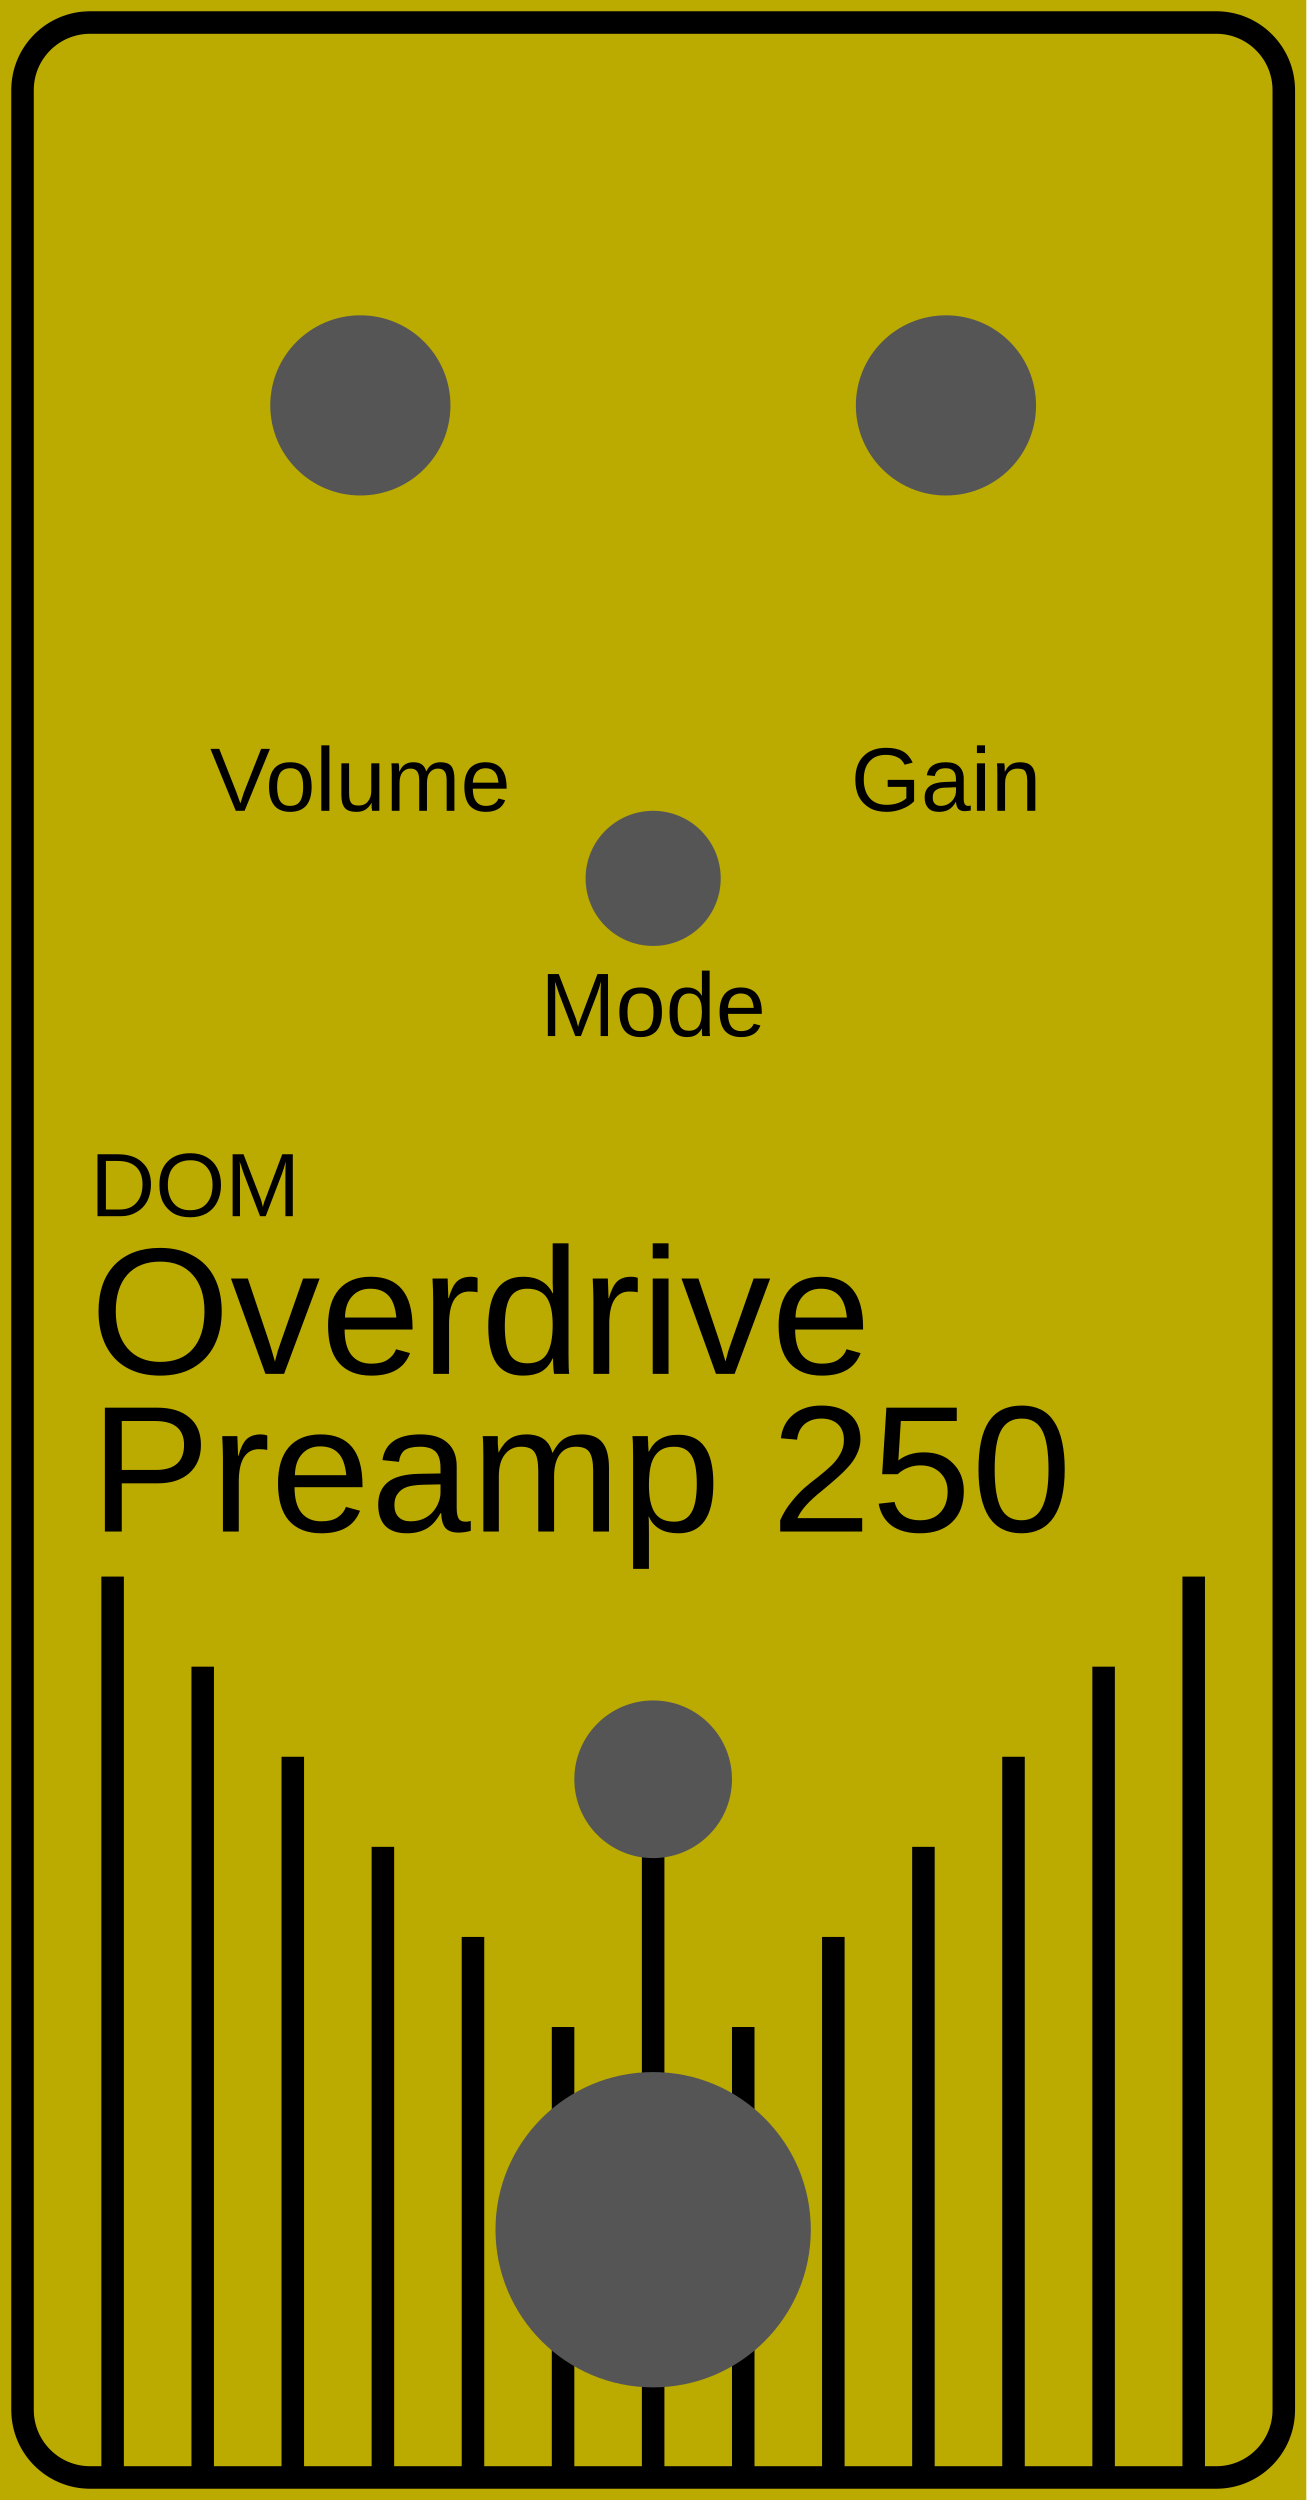
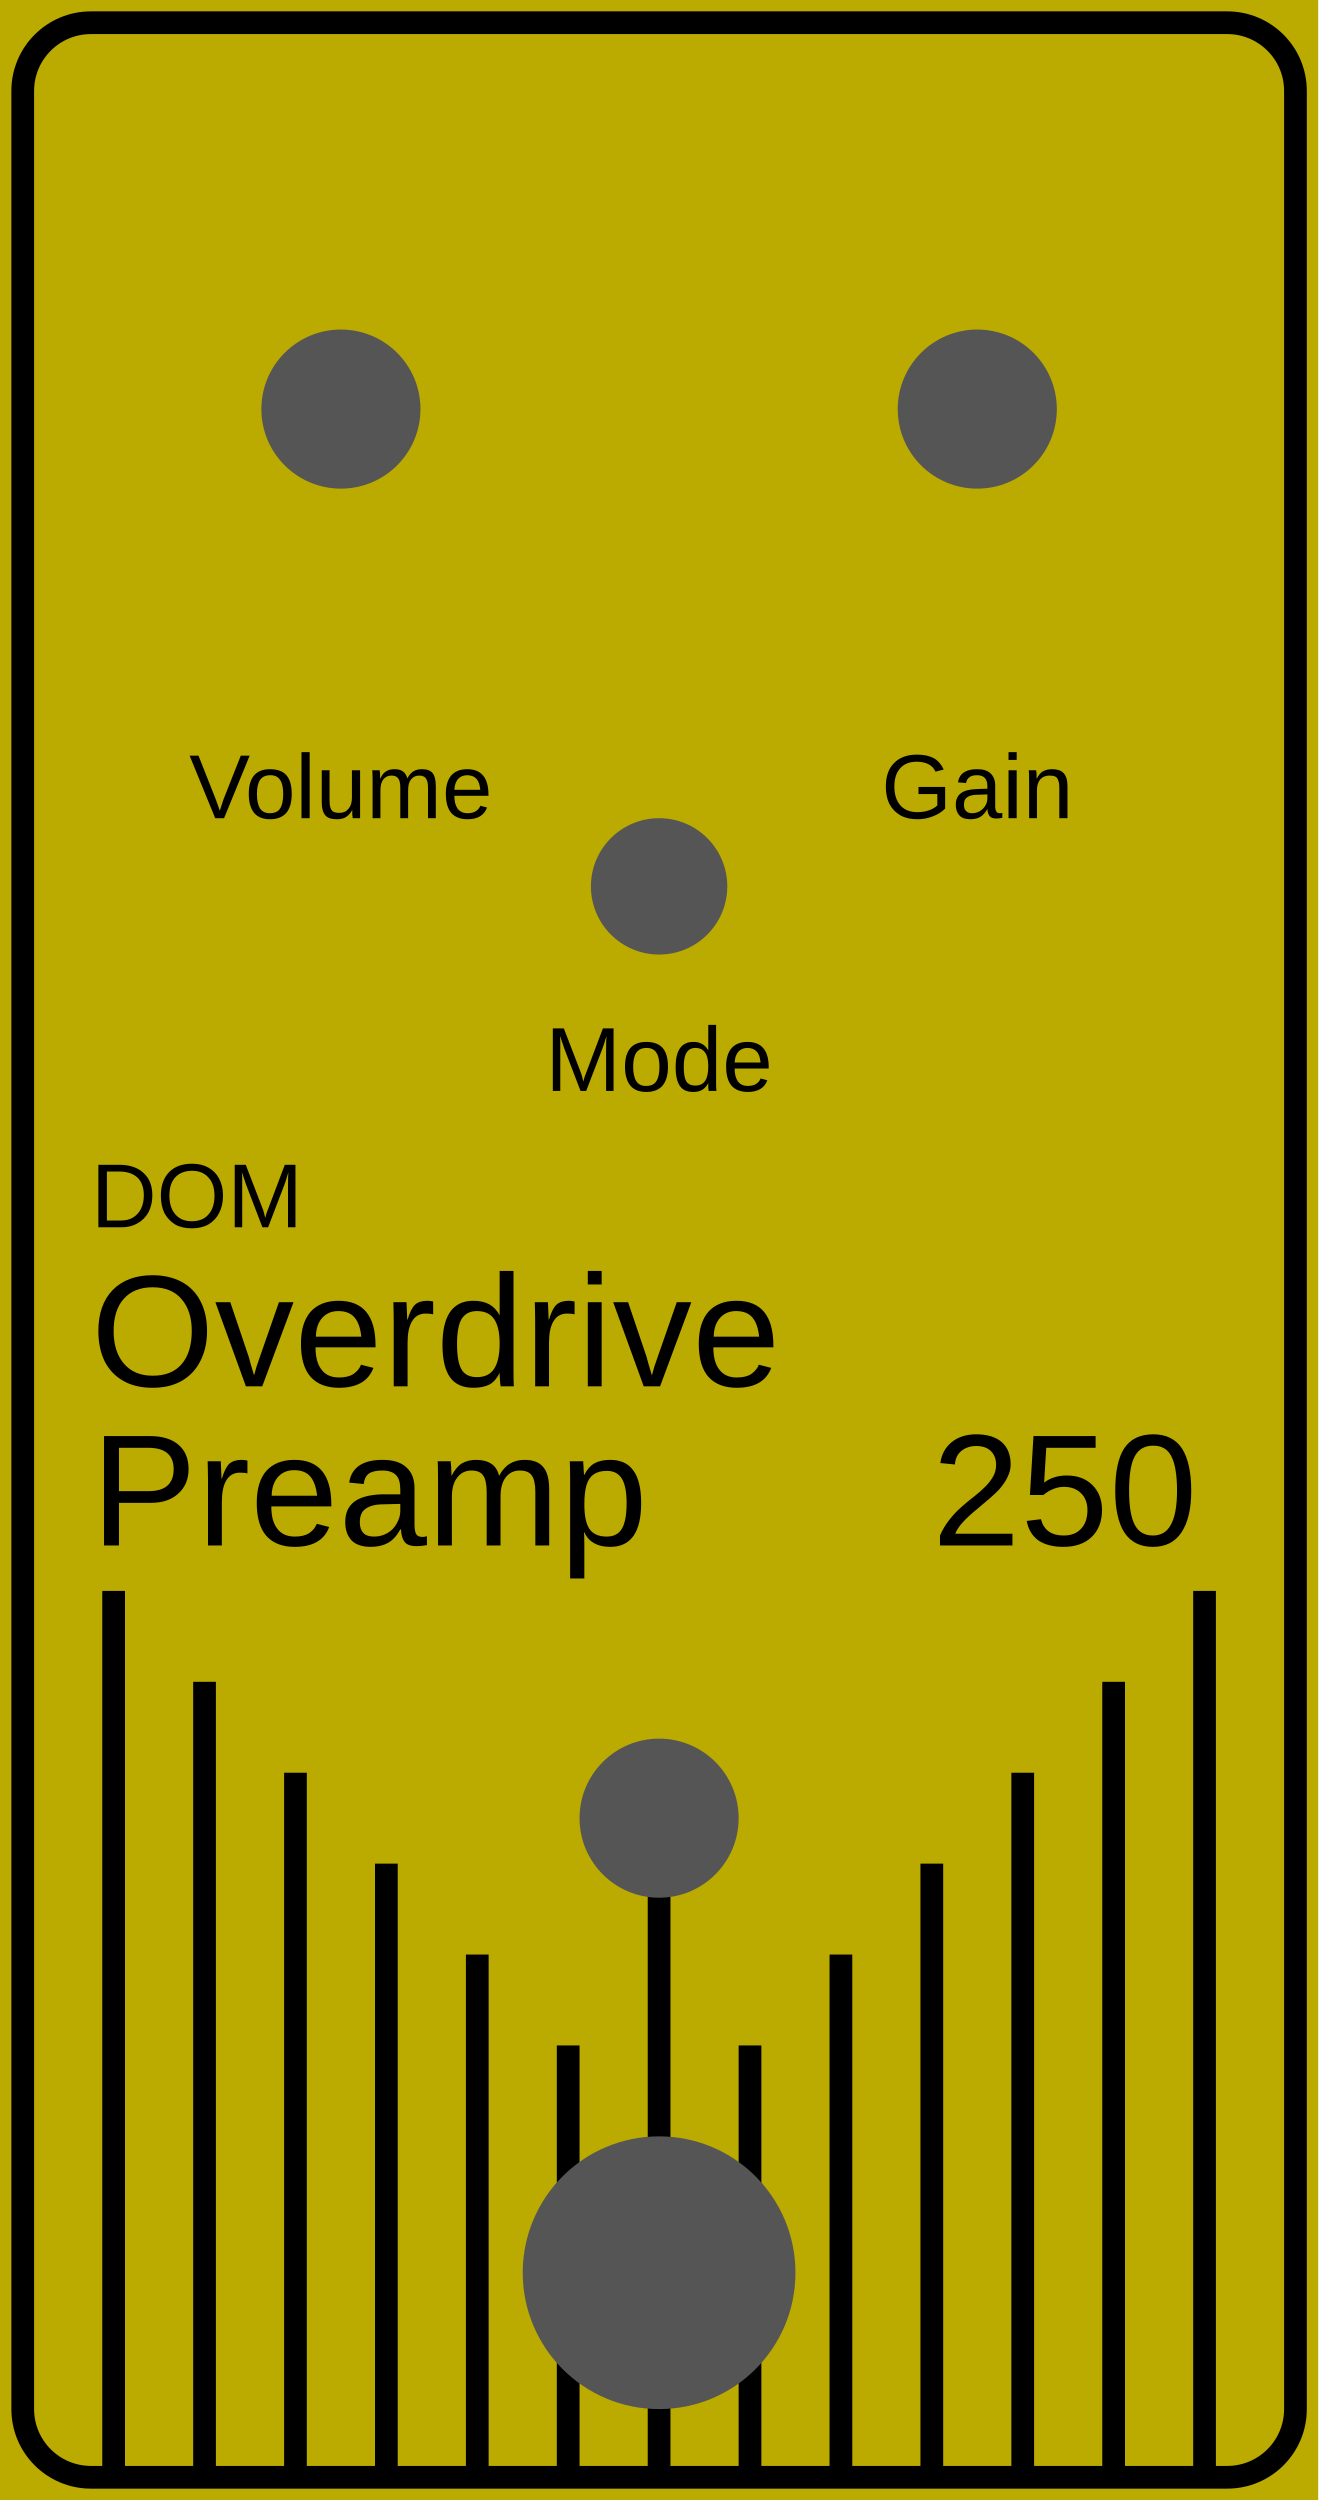
- <svg xmlns="http://www.w3.org/2000/svg" version="1.1" width="58" height="111">
+ <svg xmlns="http://www.w3.org/2000/svg" version="1.1" width="58" height="110">
  <style>
		
			text{
				font-family: "Britannic", "Bauhaus 93", Arial, sans-serif;
    		}
		
	</style>
  <rect width="100%" height="100%" fill="#BBAA00" />
-   <rect x="1" y="1" rx="3" ry="3" width="56" height="109" stroke="black" fill="transparent" stroke-width="1" />
-   <text x="42" y="36" font-size="4" font-family="arial" text-anchor="middle" fill="black">
+   <rect x="1" y="1" rx="3" ry="3" width="56" height="108" stroke="black" fill="transparent" stroke-width="1" />
+   <text x="43" y="36" font-size="4" font-family="arial" text-anchor="middle" fill="black">
		Gain
	</text>
-   <circle cx="42" cy="18" r="4" fill="#555555" />
-   <text x="16" y="36" font-size="4" text-anchor="middle" fill="black">
+   <circle cx="43" cy="18" r="3.5" fill="#555555" />
+   <text x="15" y="36" font-size="4" text-anchor="middle" fill="black">
		Volume
	</text>
-   <circle cx="16" cy="18" r="4" fill="#555555" />
-   <text x="29" y="46" font-size="4" text-anchor="middle" fill="black">
+   <circle cx="15" cy="18" r="3.5" fill="#555555" />
+   <text x="29" y="48" font-size="4" text-anchor="middle" fill="black">
		Mode
	</text>
  <circle cx="29" cy="39" r="3" fill="#555555" />
  <text x="4" y="54" font-size="4" fill="black">
		DOM
	</text>
-   <text x="4" y="61" font-size="8" fill="black">
+   <text x="4" y="61" font-size="7" fill="black">
		Overdrive
	</text>
-   <text x="4" y="68" font-size="8" fill="black">
- 		Preamp 250
+   <text x="4" y="68" font-size="7" fill="black">
+ 		Preamp
	</text>
-   <line x1="5" y1="70" x2="5" y2="110" stroke="black" />
-   <line x1="9" y1="74" x2="9" y2="110" stroke="black" />
-   <line x1="13" y1="78" x2="13" y2="110" stroke="black" />
-   <line x1="17" y1="82" x2="17" y2="110" stroke="black" />
-   <line x1="21" y1="86" x2="21" y2="110" stroke="black" />
-   <line x1="25" y1="90" x2="25" y2="110" stroke="black" />
-   <line x1="29" y1="82" x2="29" y2="110" stroke="black" />
-   <line x1="33" y1="90" x2="33" y2="110" stroke="black" />
-   <line x1="37" y1="86" x2="37" y2="110" stroke="black" />
-   <line x1="41" y1="82" x2="41" y2="110" stroke="black" />
-   <line x1="45" y1="78" x2="45" y2="110" stroke="black" />
-   <line x1="49" y1="74" x2="49" y2="110" stroke="black" />
-   <line x1="53" y1="70" x2="53" y2="110" stroke="black" />
-   <circle cx="29" cy="79" r="3.5" fill="#555555" />
-   <circle cx="29" cy="99" r="7" fill="#555555" />
+   <text x="41" y="68" font-size="7" fill="black">
+ 		250
+ 	</text>
+   <line x1="5" y1="70" x2="5" y2="109" stroke="black" />
+   <line x1="9" y1="74" x2="9" y2="109" stroke="black" />
+   <line x1="13" y1="78" x2="13" y2="109" stroke="black" />
+   <line x1="17" y1="82" x2="17" y2="109" stroke="black" />
+   <line x1="21" y1="86" x2="21" y2="109" stroke="black" />
+   <line x1="25" y1="90" x2="25" y2="109" stroke="black" />
+   <line x1="29" y1="82" x2="29" y2="109" stroke="black" />
+   <line x1="33" y1="90" x2="33" y2="109" stroke="black" />
+   <line x1="37" y1="86" x2="37" y2="109" stroke="black" />
+   <line x1="41" y1="82" x2="41" y2="109" stroke="black" />
+   <line x1="45" y1="78" x2="45" y2="109" stroke="black" />
+   <line x1="49" y1="74" x2="49" y2="109" stroke="black" />
+   <line x1="53" y1="70" x2="53" y2="109" stroke="black" />
+   <circle cx="29" cy="80" r="3.5" fill="#555555" />
+   <circle cx="29" cy="100" r="6" fill="#555555" />
</svg>
